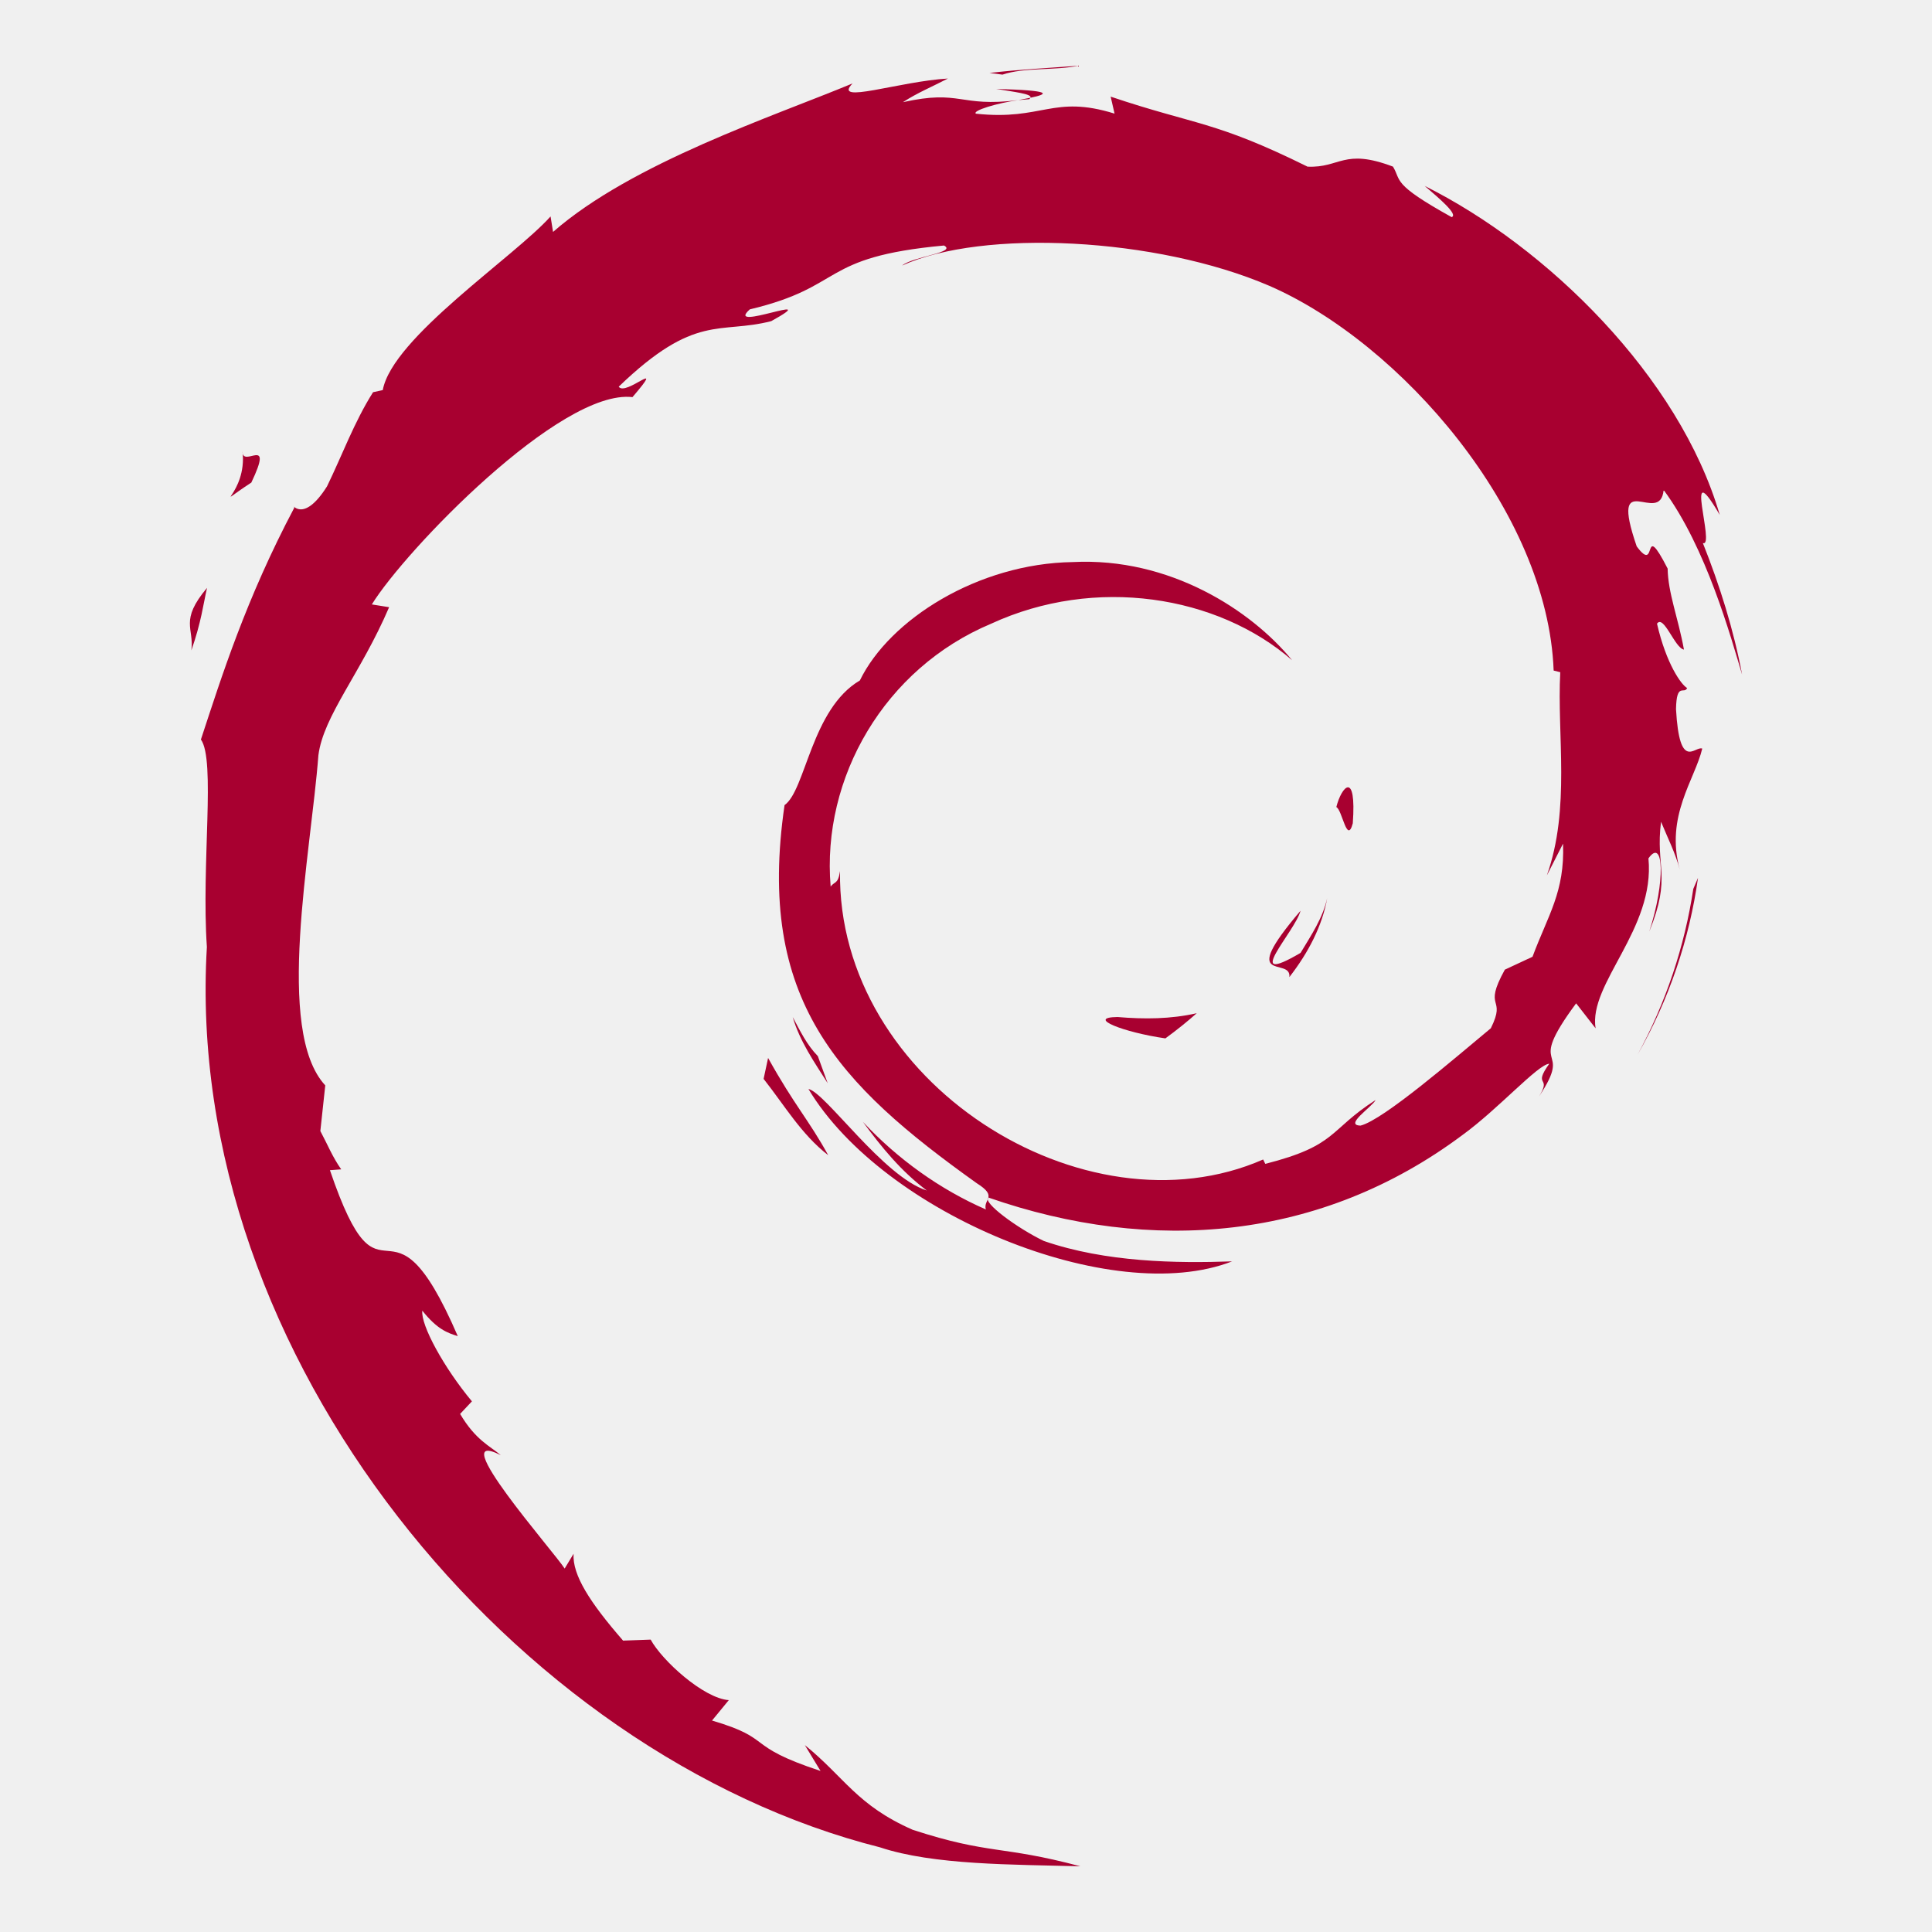
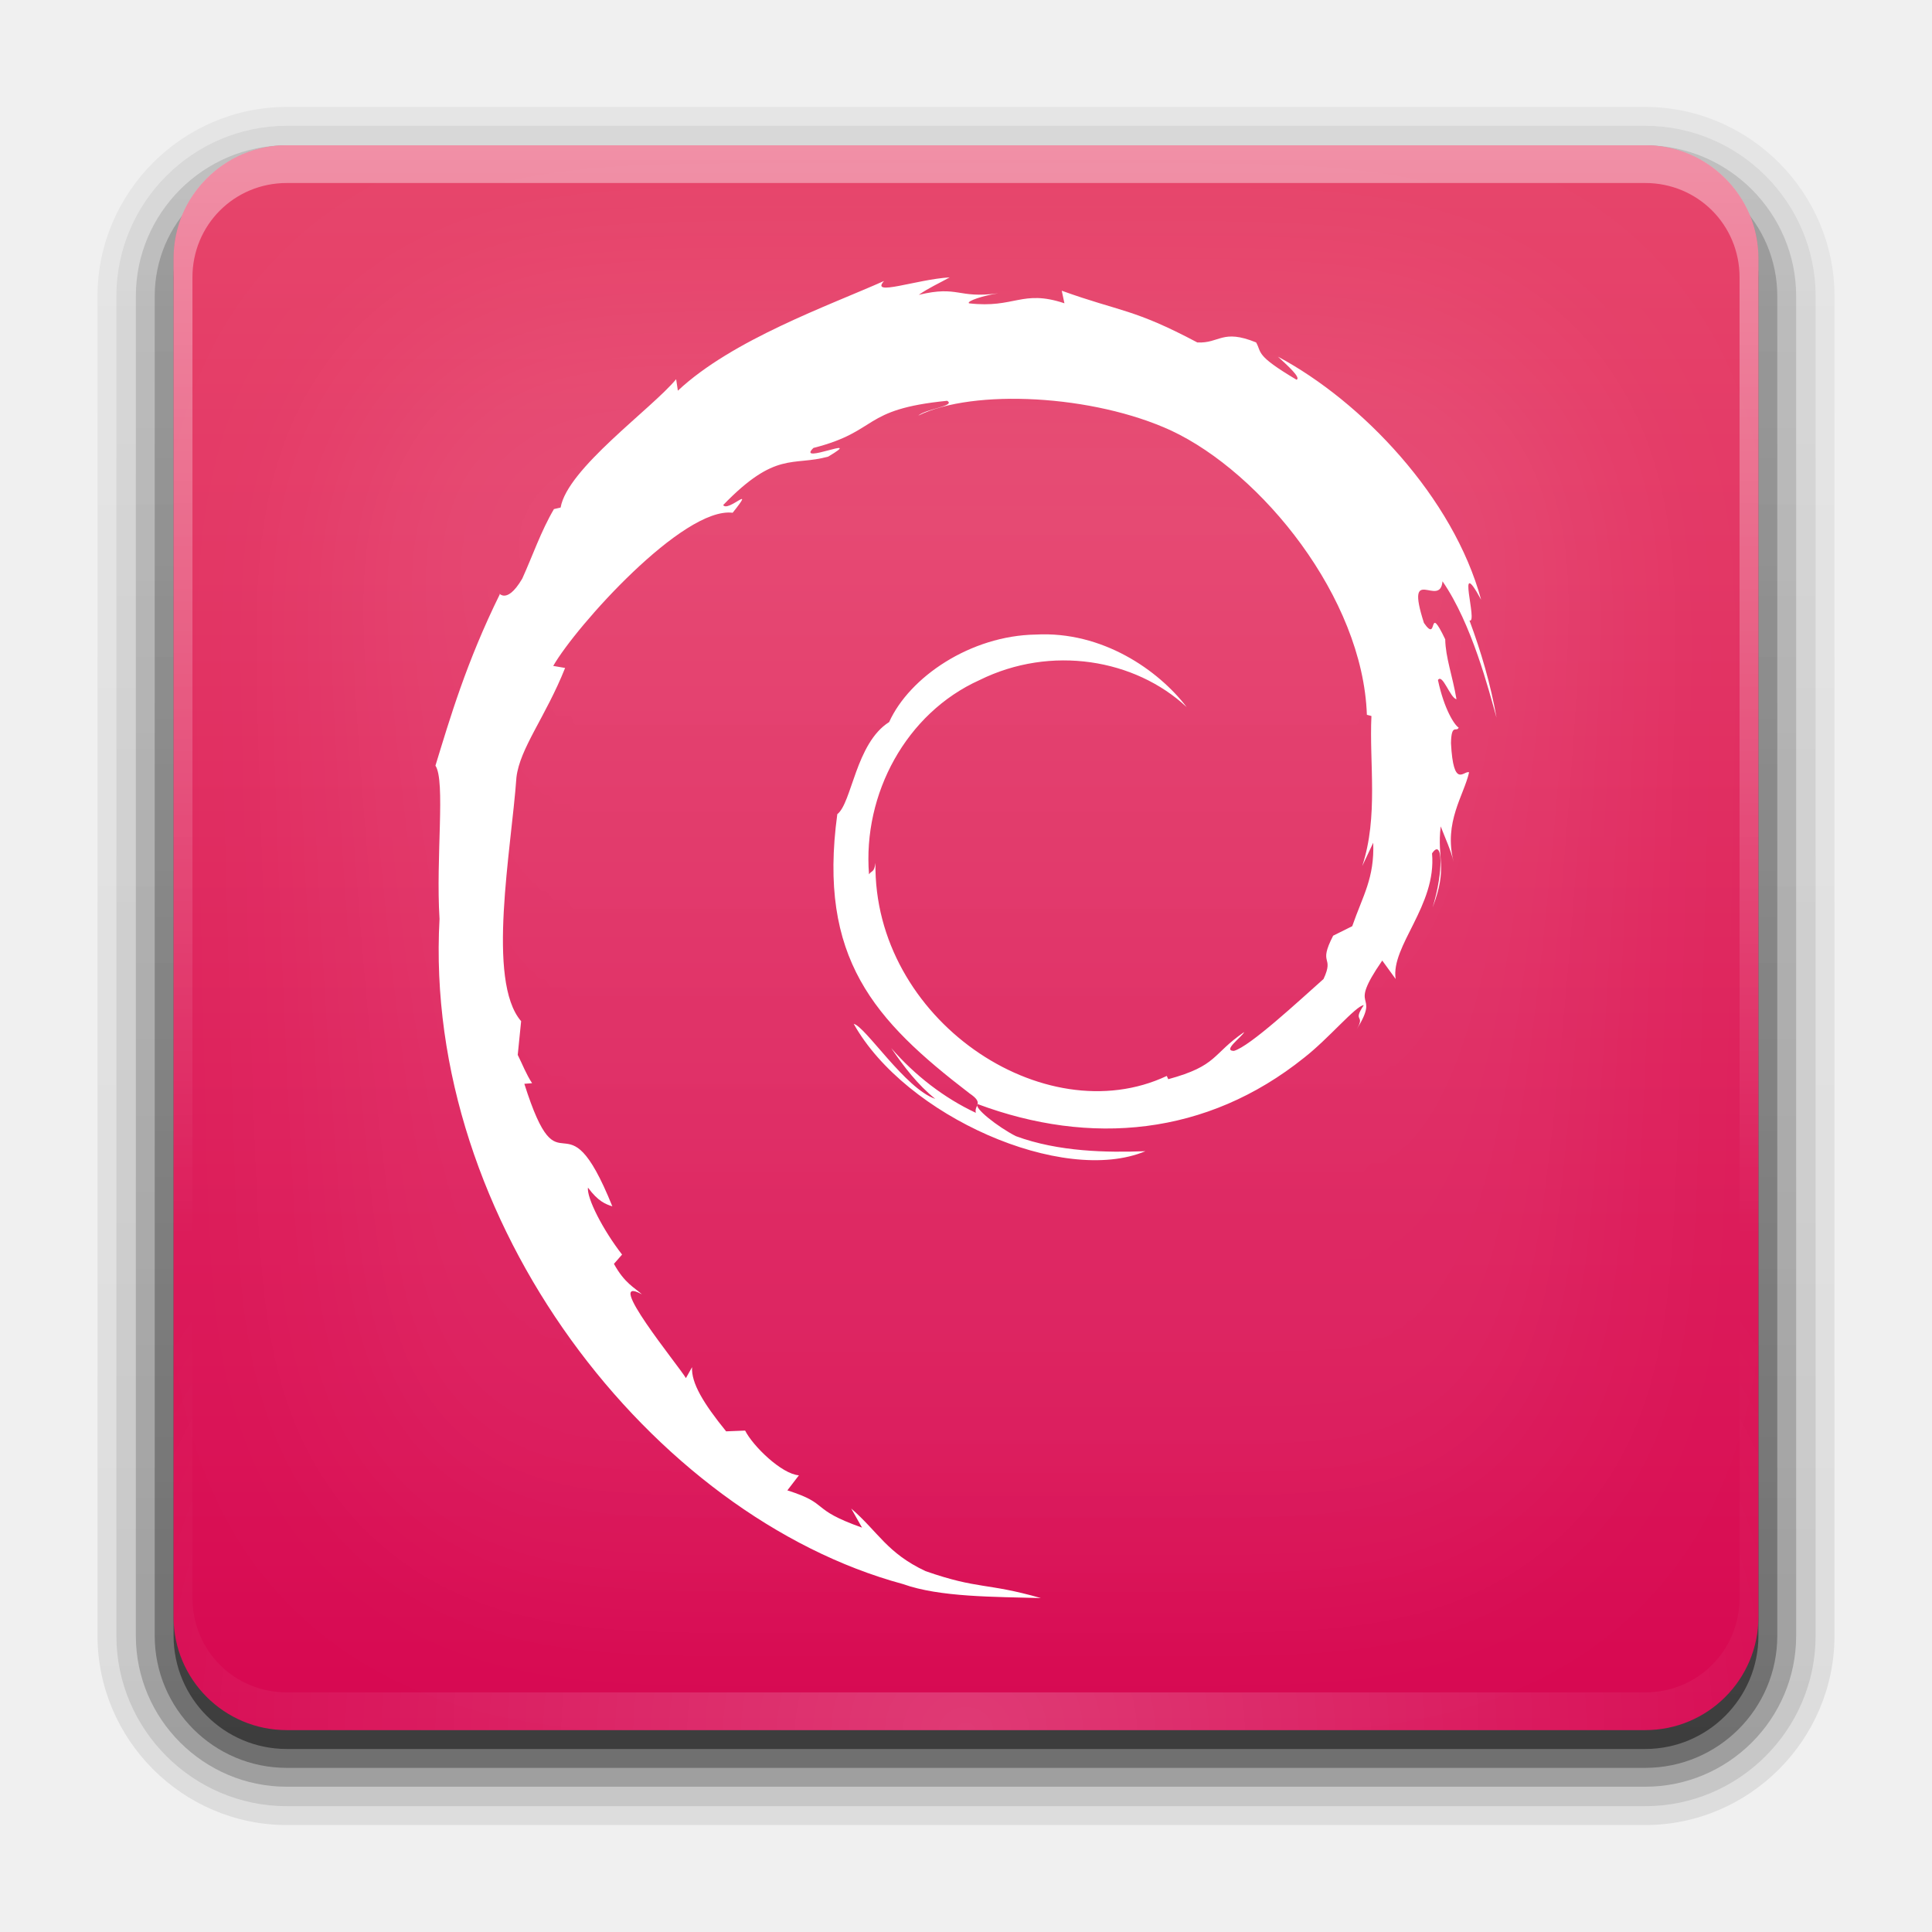
- <svg xmlns="http://www.w3.org/2000/svg" id="linux-debian" version="1.1" viewBox="0 0 128 128" height="128px" width="128px">
-   <defs id="defs864" />
-   <g id="layer1">
-     <g id="Layer_1" transform="matrix(1.180344,0,0,1.1,12.67811,4.35305)">
-       <g id="g28">
-         <path id="path4" d="m 51.986,57.297 c -1.797,0.025 0.34,0.926 2.686,1.287 0.648,-0.506 1.236,-1.018 1.76,-1.516 -1.461,0.358 -2.948,0.366 -4.446,0.229" style="fill:#a80030" />
-         <path id="path6" d="m 61.631,54.893 c 1.07,-1.477 1.85,-3.094 2.125,-4.766 -0.24,1.192 -0.887,2.221 -1.496,3.307 -3.359,2.115 -0.316,-1.256 -0.002,-2.537 -3.612,4.546 -0.496,2.726 -0.627,3.996" style="fill:#a80030" />
-         <path id="path8" d="m 65.191,45.629 c 0.217,-3.236 -0.637,-2.213 -0.924,-0.978 0.335,0.174 0.6,2.281 0.924,0.978" style="fill:#a80030" />
-         <path id="path10" d="m 45.172,1.399 c 0.959,0.172 2.072,0.304 1.916,0.533 1.049,-0.23 1.287,-0.442 -1.916,-0.533" style="fill:#a80030" />
-         <path id="path12" d="M 47.088,1.932 46.41,2.072 47.041,2.016 47.088,1.932" style="fill:#a80030" />
-         <path id="path14" d="m 76.992,46.856 c 0.107,2.906 -0.85,4.316 -1.713,6.812 l -1.553,0.776 c -1.271,2.468 0.123,1.567 -0.787,3.53 -1.984,1.764 -6.021,5.52 -7.313,5.863 -0.943,-0.021 0.639,-1.113 0.846,-1.541 -2.656,1.824 -2.131,2.738 -6.193,3.846 L 60.16,65.878 C 50.142,70.591 36.226,61.251 36.409,48.507 c -0.107,0.809 -0.304,0.607 -0.526,0.934 -0.517,-6.557 3.028,-13.143 9.007,-15.832 5.848,-2.895 12.704,-1.707 16.893,2.197 -2.301,-3.014 -6.881,-6.209 -12.309,-5.91 -5.317,0.084 -10.291,3.463 -11.951,7.131 -2.724,1.715 -3.04,6.611 -4.227,7.507 -1.597,11.737 3.004,16.808 10.787,22.773 1.225,0.826 0.345,0.951 0.511,1.58 -2.586,-1.211 -4.954,-3.039 -6.901,-5.277 1.033,1.512 2.148,2.982 3.589,4.137 -2.438,-0.826 -5.695,-5.908 -6.646,-6.115 4.203,7.525 17.052,13.197 23.78,10.383 -3.113,0.115 -7.068,0.064 -10.566,-1.229 -1.469,-0.756 -3.467,-2.322 -3.11,-2.615 9.182,3.43 18.667,2.598 26.612,-3.771 2.021,-1.574 4.229,-4.252 4.867,-4.289 -0.961,1.445 0.164,0.695 -0.574,1.971 2.014,-3.248 -0.875,-1.322 2.082,-5.609 l 1.092,1.504 c -0.406,-2.696 3.348,-5.97 2.967,-10.234 0.861,-1.304 0.961,1.403 0.047,4.403 1.268,-3.328 0.334,-3.863 0.66,-6.609 0.352,0.923 0.814,1.904 1.051,2.878 -0.826,-3.216 0.848,-5.416 1.262,-7.285 -0.408,-0.181 -1.275,1.422 -1.473,-2.377 0.029,-1.65 0.459,-0.865 0.625,-1.271 -0.324,-0.186 -1.174,-1.451 -1.691,-3.877 0.375,-0.57 1.002,1.478 1.512,1.562 -0.328,-1.929 -0.893,-3.4 -0.916,-4.88 -1.49,-3.114 -0.527,0.415 -1.736,-1.337 -1.586,-4.947 1.316,-1.148 1.512,-3.396 2.404,3.483 3.775,8.881 4.404,11.117 -0.48,-2.726 -1.256,-5.367 -2.203,-7.922 0.73,0.307 -1.176,-5.609 0.949,-1.691 C 83.519,18.706 76.074,10.902 69.225,7.24 70.063,8.007 71.121,8.97 70.741,9.121 67.335,7.093 67.934,6.935 67.446,6.078 64.671,4.949 64.489,6.169 62.651,6.08 57.421,3.306 56.413,3.601 51.6,1.863 l 0.219,1.023 c -3.465,-1.154 -4.037,0.438 -7.782,0.004 -0.228,-0.178 1.2,-0.644 2.375,-0.815 -3.35,0.442 -3.193,-0.66 -6.471,0.122 0.808,-0.567 1.662,-0.942 2.524,-1.424 -2.732,0.166 -6.522,1.59 -5.352,0.295 -4.456,1.988 -12.37,4.779 -16.811,8.943 l -0.14,-0.933 c -2.035,2.443 -8.874,7.296 -9.419,10.46 l -0.544,0.127 c -1.059,1.793 -1.744,3.825 -2.584,5.67 -1.385,2.36 -2.03,0.908 -1.833,1.278 -2.724,5.523 -4.077,10.164 -5.246,13.97 0.833,1.245 0.02,7.495 0.335,12.497 -1.368,24.704 17.338,48.69 37.785,54.228 2.997,1.072 7.454,1.031 11.245,1.141 -4.473,-1.279 -5.051,-0.678 -9.408,-2.197 -3.143,-1.48 -3.832,-3.17 -6.058,-5.102 l 0.881,1.557 c -4.366,-1.545 -2.539,-1.912 -6.091,-3.037 l 0.941,-1.229 C 28.751,98.334 26.418,96.056 25.78,94.795 l -1.548,0.061 c -1.86,-2.295 -2.851,-3.949 -2.779,-5.23 l -0.5,0.891 c -0.567,-0.973 -6.843,-8.607 -3.587,-6.83 -0.605,-0.553 -1.409,-0.9 -2.281,-2.484 l 0.663,-0.758 c -1.567,-2.016 -2.884,-4.6 -2.784,-5.461 0.836,1.129 1.416,1.34 1.99,1.533 -3.957,-9.818 -4.179,-0.541 -7.176,-9.994 L 8.412,66.472 C 7.926,65.74 7.631,64.945 7.24,64.165 l 0.276,-2.75 C 4.667,58.121 6.719,47.409 7.13,41.534 7.415,39.145 9.508,36.602 11.1,32.614 l -0.97,-0.167 c 1.854,-3.234 10.586,-12.988 14.63,-12.486 1.959,-2.461 -0.389,-0.009 -0.772,-0.629 4.303,-4.453 5.656,-3.146 8.56,-3.947 3.132,-1.859 -2.688,0.725 -1.203,-0.709 5.414,-1.383 3.837,-3.144 10.9,-3.846 0.745,0.424 -1.729,0.655 -2.35,1.205 4.511,-2.207 14.275,-1.705 20.617,1.225 7.359,3.439 15.627,13.605 15.953,23.17 l 0.371,0.1 c -0.188,3.802 0.582,8.199 -0.752,12.238 l 0.908,-1.912" style="fill:#a80030" />
-         <path id="path16" d="m 32.372,59.764 -0.252,1.26 c 1.181,1.604 2.118,3.342 3.626,4.596 -1.085,-2.118 -1.891,-2.993 -3.374,-5.856" style="fill:#a80030" />
-         <path id="path18" d="m 35.164,59.654 c -0.625,-0.691 -0.995,-1.523 -1.409,-2.352 0.396,1.457 1.207,2.709 1.962,3.982 l -0.553,-1.63" style="fill:#a80030" />
-         <path id="path20" d="m 84.568,48.916 -0.264,0.662 c -0.484,3.438 -1.529,6.84 -3.131,9.994 1.77,-3.328 2.915,-6.968 3.395,-10.656" style="fill:#a80030" />
-         <path id="path22" d="M 45.527,0.537 C 46.742,0.092 48.514,0.293 49.803,0 48.123,0.141 46.451,0.225 44.8,0.438 l 0.727,0.099" style="fill:#a80030" />
-         <path id="path24" d="m 2.872,23.219 c 0.28,2.592 -1.95,3.598 0.494,1.889 1.31,-2.951 -0.512,-0.815 -0.494,-1.889" style="fill:#a80030" />
-         <path id="path26" d="M 0,35.215 C 0.563,33.487 0.665,32.449 0.88,31.449 -0.676,33.438 0.164,33.862 0,35.215" style="fill:#a80030" />
-       </g>
+ <svg xmlns="http://www.w3.org/2000/svg" xmlns:xlink="http://www.w3.org/1999/xlink" version="1.0" width="128" height="128" id="linux-debian">
+   <defs id="defs2410">
+     <linearGradient x1="45.448" y1="92.54" x2="45.448" y2="7.017" id="ButtonShadow" gradientUnits="userSpaceOnUse" gradientTransform="scale(1.005865,0.994169)">
+       <stop id="stop3750" style="stop-color:#000000;stop-opacity:1" offset="0" />
+       <stop id="stop3752" style="stop-color:#000000;stop-opacity:0.588" offset="1" />
+     </linearGradient>
+     <linearGradient id="linearGradient3737">
+       <stop id="stop3739" style="stop-color:#ffffff;stop-opacity:1" offset="0" />
+       <stop id="stop3741" style="stop-color:#ffffff;stop-opacity:0" offset="1" />
+     </linearGradient>
+     <linearGradient id="linearGradient3700">
+       <stop id="stop3702" style="stop-color:#d70751;stop-opacity:1" offset="0" />
+       <stop id="stop3704" style="stop-color:#e7466b;stop-opacity:1" offset="1" />
+     </linearGradient>
+     <filter style="color-interpolation-filters:sRGB" id="filter3174">
+       <feGaussianBlur id="feGaussianBlur3176" stdDeviation="1.71" />
+     </filter>
+     <linearGradient x1="36.357" y1="6" x2="36.357" y2="63.893" id="linearGradient3188" xlink:href="#linearGradient3737" gradientUnits="userSpaceOnUse" />
+     <filter style="color-interpolation-filters:sRGB" x="-0.192" y="-0.192" width="1.384" height="1.384" id="filter3794">
+       <feGaussianBlur id="feGaussianBlur3796" stdDeviation="5.28" />
+     </filter>
+     <linearGradient x1="48" y1="20.221" x2="48" y2="138.661" id="linearGradient3613" xlink:href="#linearGradient3737" gradientUnits="userSpaceOnUse" />
+     <radialGradient cx="48" cy="90.172" r="42" fx="48" fy="90.172" id="radialGradient3619" xlink:href="#linearGradient3737" gradientUnits="userSpaceOnUse" gradientTransform="matrix(1.157313,0,0,0.9959077,-7.551021,0.1971319)" />
+     <clipPath id="clipPath3613">
+       <rect width="84" height="84" rx="6" ry="6" x="6" y="6" id="rect3615" style="fill:#ffffff;fill-opacity:1;fill-rule:nonzero;stroke:none" />
+     </clipPath>
+     <linearGradient x1="48" y1="90" x2="48" y2="5.988" id="linearGradient3617" xlink:href="#linearGradient3700" gradientUnits="userSpaceOnUse" />
+     <linearGradient x1="45.448" y1="92.54" x2="45.448" y2="7.017" id="ButtonShadow-0" gradientUnits="userSpaceOnUse" gradientTransform="matrix(1.005865,0,0,0.994169,100,0)">
+       <stop id="stop3750-8" style="stop-color:#000000;stop-opacity:1" offset="0" />
+       <stop id="stop3752-5" style="stop-color:#000000;stop-opacity:0.588" offset="1" />
+     </linearGradient>
+     <linearGradient x1="32.251" y1="6.132" x2="32.251" y2="90.239" id="linearGradient3780" xlink:href="#ButtonShadow-0" gradientUnits="userSpaceOnUse" gradientTransform="matrix(1.02381,0,0,1.011905,-1.142857,-98.07143)" />
+     <linearGradient x1="32.251" y1="6.132" x2="32.251" y2="90.239" id="linearGradient3772" xlink:href="#ButtonShadow-0" gradientUnits="userSpaceOnUse" gradientTransform="matrix(1.02381,0,0,1.011905,-1.142857,-98.07143)" />
+     <linearGradient x1="32.251" y1="6.132" x2="32.251" y2="90.239" id="linearGradient3725" xlink:href="#ButtonShadow-0" gradientUnits="userSpaceOnUse" gradientTransform="matrix(1.02381,0,0,1.011905,-1.142857,-98.07143)" />
+     <linearGradient x1="32.251" y1="6.132" x2="32.251" y2="90.239" id="linearGradient3721" xlink:href="#ButtonShadow-0" gradientUnits="userSpaceOnUse" gradientTransform="translate(0,-97)" />
+     <linearGradient x1="32.251" y1="6.132" x2="32.251" y2="90.239" id="linearGradient3026" xlink:href="#ButtonShadow-0" gradientUnits="userSpaceOnUse" gradientTransform="matrix(1.02381,0,0,1.011905,-1.142857,-98.07143)" />
+   </defs>
+   <g transform="translate(0,32)" id="layer2" style="display:none">
+     <rect width="86" height="85" rx="6" ry="6" x="5" y="7" id="rect3745" style="opacity:0.9;fill:url(#ButtonShadow);fill-opacity:1;fill-rule:nonzero;stroke:none;filter:url(#filter3174)" />
+   </g>
+   <g transform="matrix(1.25,0,0,1.25,4,-37.875)" id="g62">
+     <g id="layer3" transform="translate(0,32)">
+       <path style="display:inline;opacity:0.08;fill:url(#linearGradient3026);fill-opacity:1;fill-rule:nonzero;stroke:none" id="path3786" transform="scale(1,-1)" d="m 12,-95.031 c -5.511,0 -10.031,4.52 -10.031,10.031 v 71 c 0,5.511 4.52,10.031 10.031,10.031 h 72 c 5.511,0 10.031,-4.52 10.031,-10.031 v -71 c 0,-5.511 -4.52,-10.031 -10.031,-10.031 z" />
+       <path style="display:inline;opacity:0.1;fill:url(#linearGradient3780);fill-opacity:1;fill-rule:nonzero;stroke:none" id="path3778" transform="scale(1,-1)" d="m 12,-94.031 c -4.972,0 -9.031,4.06 -9.031,9.031 v 71 c 0,4.972 4.06,9.031 9.031,9.031 h 72 c 4.972,0 9.031,-4.06 9.031,-9.031 v -71 c 0,-4.972 -4.06,-9.031 -9.031,-9.031 z" />
+       <path style="display:inline;opacity:0.2;fill:url(#linearGradient3772);fill-opacity:1;fill-rule:nonzero;stroke:none" id="path3770" transform="scale(1,-1)" d="m 12,-93 c -4.409,0 -8,3.591 -8,8 v 71 c 0,4.409 3.591,8 8,8 h 72 c 4.409,0 8,-3.591 8,-8 v -71 c 0,-4.409 -3.591,-8 -8,-8 z" />
+       <rect style="display:inline;opacity:0.3;fill:url(#linearGradient3725);fill-opacity:1;fill-rule:nonzero;stroke:none" id="rect3723" transform="scale(1,-1)" y="-92" x="5" ry="7" rx="7" height="85" width="86" />
+       <rect style="display:inline;opacity:0.45;fill:url(#linearGradient3721);fill-opacity:1;fill-rule:nonzero;stroke:none" id="rect3716" transform="scale(1,-1)" y="-91" x="6" ry="6" rx="6" height="84" width="84" />
+     </g>
+     <g id="layer1" transform="translate(0,32)">
+       <rect style="fill:url(#linearGradient3617);fill-opacity:1;fill-rule:nonzero;stroke:none" id="rect2419" y="6" x="6" ry="6" rx="6" height="84" width="84" />
+       <path style="opacity:0.4;fill:url(#linearGradient3188);fill-opacity:1;fill-rule:nonzero;stroke:none" id="rect3728" d="M 12,6 C 8.676,6 6,8.676 6,12 v 2 68 2 c 0,0.335 0.041,0.651 0.094,0.969 0.049,0.296 0.097,0.597 0.188,0.875 0.01,0.03 0.021,0.064 0.031,0.094 0.099,0.288 0.235,0.547 0.375,0.812 0.145,0.274 0.316,0.536 0.5,0.781 0.184,0.246 0.374,0.473 0.594,0.688 0.44,0.428 0.943,0.815 1.5,1.094 0.279,0.14 0.573,0.247 0.875,0.344 -0.256,-0.1 -0.487,-0.236 -0.719,-0.375 -0.007,-0.004 -0.024,0.004 -0.031,0 -0.032,-0.019 -0.062,-0.043 -0.094,-0.062 -0.12,-0.077 -0.231,-0.164 -0.344,-0.25 -0.106,-0.081 -0.213,-0.161 -0.312,-0.25 C 8.478,88.557 8.309,88.373 8.156,88.188 8.049,88.057 7.938,87.922 7.844,87.781 7.819,87.743 7.805,87.695 7.781,87.656 7.716,87.553 7.651,87.452 7.594,87.344 7.493,87.149 7.388,86.928 7.312,86.719 7.305,86.697 7.289,86.678 7.281,86.656 7.249,86.564 7.245,86.469 7.219,86.375 7.188,86.268 7.148,86.172 7.125,86.062 7.052,85.721 7,85.364 7,85 V 83 15 13 C 7,10.218 9.218,8 12,8 h 2 68 2 c 2.782,0 5,2.218 5,5 v 2 68 2 c 0,0.364 -0.052,0.721 -0.125,1.062 -0.044,0.207 -0.088,0.398 -0.156,0.594 -0.008,0.022 -0.023,0.041 -0.031,0.062 -0.063,0.174 -0.138,0.367 -0.219,0.531 -0.042,0.083 -0.079,0.17 -0.125,0.25 -0.055,0.097 -0.127,0.188 -0.188,0.281 -0.094,0.141 -0.205,0.276 -0.312,0.406 -0.143,0.174 -0.303,0.347 -0.469,0.5 -0.011,0.01 -0.02,0.021 -0.031,0.031 -0.138,0.126 -0.285,0.234 -0.438,0.344 -0.103,0.073 -0.204,0.153 -0.312,0.219 -0.007,0.004 -0.024,-0.004 -0.031,0 -0.232,0.139 -0.463,0.275 -0.719,0.375 0.302,-0.097 0.596,-0.204 0.875,-0.344 0.557,-0.279 1.06,-0.666 1.5,-1.094 0.22,-0.214 0.409,-0.442 0.594,-0.688 0.184,-0.246 0.355,-0.508 0.5,-0.781 0.14,-0.265 0.276,-0.525 0.375,-0.812 0.01,-0.031 0.021,-0.063 0.031,-0.094 0.09,-0.278 0.139,-0.579 0.188,-0.875 C 89.959,84.651 90,84.335 90,84 V 82 14 12 C 90,8.676 87.324,6 84,6 Z" />
+       <path style="opacity:0.2;fill:url(#radialGradient3619);fill-opacity:1;fill-rule:nonzero;stroke:none" id="path3615" d="M 12,90 C 8.676,90 6,87.324 6,84 V 82 14 12 c 0,-0.335 0.041,-0.651 0.094,-0.969 0.049,-0.296 0.097,-0.597 0.188,-0.875 C 6.291,10.126 6.302,10.093 6.312,10.062 6.411,9.775 6.547,9.515 6.688,9.25 6.832,8.976 7.003,8.714 7.188,8.469 7.372,8.223 7.561,7.995 7.781,7.781 8.221,7.353 8.724,6.967 9.281,6.688 9.56,6.548 9.855,6.441 10.156,6.344 9.9,6.444 9.67,6.58 9.438,6.719 c -0.007,0.004 -0.024,-0.004 -0.031,0 -0.032,0.019 -0.062,0.043 -0.094,0.062 -0.12,0.077 -0.231,0.164 -0.344,0.25 -0.106,0.081 -0.213,0.161 -0.312,0.25 C 8.478,7.443 8.309,7.627 8.156,7.812 8.049,7.943 7.938,8.078 7.844,8.219 7.819,8.257 7.805,8.305 7.781,8.344 7.716,8.447 7.651,8.548 7.594,8.656 7.493,8.851 7.388,9.072 7.312,9.281 7.305,9.303 7.289,9.322 7.281,9.344 7.249,9.436 7.245,9.531 7.219,9.625 7.188,9.732 7.148,9.828 7.125,9.938 7.052,10.279 7,10.636 7,11 v 2 68 2 c 0,2.782 2.218,5 5,5 h 2 68 2 c 2.782,0 5,-2.218 5,-5 V 81 13 11 C 89,10.636 88.948,10.279 88.875,9.938 88.831,9.731 88.787,9.54 88.719,9.344 88.711,9.322 88.695,9.303 88.688,9.281 88.625,9.108 88.549,8.914 88.469,8.75 88.427,8.667 88.39,8.58 88.344,8.5 88.289,8.403 88.217,8.312 88.156,8.219 88.062,8.078 87.951,7.943 87.844,7.812 87.701,7.638 87.541,7.466 87.375,7.312 87.364,7.302 87.355,7.291 87.344,7.281 87.205,7.156 87.059,7.047 86.906,6.938 86.804,6.864 86.702,6.784 86.594,6.719 c -0.007,-0.004 -0.024,0.004 -0.031,0 -0.232,-0.139 -0.463,-0.275 -0.719,-0.375 0.302,0.097 0.596,0.204 0.875,0.344 0.557,0.279 1.06,0.666 1.5,1.094 0.22,0.214 0.409,0.442 0.594,0.688 0.184,0.246 0.355,0.508 0.5,0.781 0.14,0.265 0.276,0.525 0.375,0.812 0.01,0.031 0.021,0.063 0.031,0.094 0.09,0.278 0.139,0.579 0.188,0.875 C 89.959,11.349 90,11.665 90,12 v 2 68 2 c 0,3.324 -2.676,6 -6,6 z" />
+       <path style="display:inline;fill:#ffffff" id="path2536" d="m 69.584,42.96 c 0.07,1.889 -0.551,2.807 -1.113,4.43 l -1.011,0.503 c -0.826,1.606 0.082,1.019 -0.51,2.296 -1.292,1.147 -3.914,3.588 -4.753,3.811 -0.614,-0.013 0.415,-0.724 0.55,-1.001 -1.727,1.185 -1.386,1.779 -4.028,2.501 l -0.077,-0.173 c -6.512,3.065 -15.56,-3.008 -15.441,-11.292 -0.069,0.525 -0.198,0.394 -0.342,0.605 -0.336,-4.262 1.969,-8.542 5.856,-10.293 3.802,-1.881 8.259,-1.11 10.98,1.43 -1.495,-1.959 -4.473,-4.036 -7.999,-3.844 -3.456,0.056 -6.691,2.252 -7.77,4.638 -1.77,1.114 -1.976,4.297 -2.747,4.88 -1.039,7.63 1.952,10.926 7.013,14.804 0.794,0.536 0.224,0.618 0.33,1.027 -1.681,-0.786 -3.219,-1.975 -4.486,-3.43 0.672,0.983 1.397,1.938 2.334,2.689 -1.586,-0.536 -3.704,-3.841 -4.321,-3.975 2.732,4.893 11.084,8.58 15.46,6.75 -2.025,0.075 -4.596,0.041 -6.87,-0.799 -0.958,-0.492 -2.255,-1.509 -2.023,-1.699 5.97,2.229 12.135,1.687 17.3,-2.453 1.315,-1.024 2.75,-2.765 3.166,-2.789 -0.625,0.94 0.107,0.452 -0.373,1.281 1.307,-2.112 -0.57,-0.86 1.353,-3.646 l 0.71,0.977 c -0.266,-1.754 2.177,-3.882 1.929,-6.655 0.561,-0.847 0.625,0.913 0.03,2.863 0.825,-2.163 0.218,-2.511 0.429,-4.297 0.228,0.6 0.53,1.238 0.684,1.872 -0.538,-2.091 0.55,-3.52 0.82,-4.736 -0.267,-0.117 -0.829,0.924 -0.959,-1.545 0.02,-1.073 0.299,-0.562 0.407,-0.826 -0.21,-0.121 -0.762,-0.944 -1.098,-2.521 0.242,-0.371 0.65,0.961 0.982,1.015 -0.213,-1.253 -0.58,-2.209 -0.596,-3.172 -0.969,-2.025 -0.343,0.271 -1.128,-0.869 -1.032,-3.216 0.855,-0.747 0.984,-2.207 1.562,2.263 2.453,5.774 2.863,7.227 -0.313,-1.772 -0.817,-3.49 -1.434,-5.151 0.476,0.201 -0.765,-3.646 0.618,-1.098 -1.477,-5.43 -6.315,-10.504 -10.768,-12.883 0.543,0.498 1.231,1.123 0.985,1.222 -2.216,-1.317 -1.826,-1.421 -2.144,-1.978 -1.802,-0.734 -1.922,0.06 -3.115,0.002 -3.401,-1.804 -4.056,-1.613 -7.186,-2.742 l 0.142,0.666 c -2.252,-0.751 -2.625,0.283 -5.058,0.002 -0.148,-0.115 0.78,-0.419 1.545,-0.529 -2.178,0.288 -2.076,-0.43 -4.208,0.079 0.525,-0.368 1.081,-0.613 1.641,-0.926 -1.775,0.108 -4.241,1.034 -3.48,0.191 -2.897,1.293 -8.042,3.108 -10.929,5.815 l -0.091,-0.607 c -1.323,1.588 -5.769,4.742 -6.123,6.801 l -0.354,0.082 c -0.687,1.166 -1.134,2.486 -1.679,3.685 -0.9,1.535 -1.32,0.591 -1.191,0.832 -1.771,3.59 -2.652,6.606 -3.411,9.081 0.541,0.809 0.013,4.872 0.217,8.124 -0.888,16.061 11.272,31.655 24.564,35.254 1.948,0.698 4.845,0.673 7.309,0.742 -2.907,-0.832 -3.282,-0.44 -6.115,-1.428 -2.043,-0.963 -2.49,-2.062 -3.938,-3.318 l 0.573,1.012 C 39.653,78.262 40.841,78.024 38.532,77.293 l 0.612,-0.798 c -0.92,-0.07 -2.437,-1.55 -2.851,-2.371 l -1.007,0.04 c -1.209,-1.49 -1.854,-2.567 -1.806,-3.401 l -0.325,0.58 c -0.368,-0.632 -4.449,-5.596 -2.332,-4.441 -0.393,-0.358 -0.916,-0.584 -1.483,-1.615 l 0.431,-0.492 c -1.017,-1.311 -1.875,-2.991 -1.809,-3.551 0.543,0.733 0.92,0.871 1.294,0.997 -2.573,-6.383 -2.718,-0.351 -4.665,-6.497 l 0.411,-0.033 c -0.315,-0.478 -0.508,-0.993 -0.761,-1.5 l 0.18,-1.786 c -1.851,-2.139 -0.518,-9.104 -0.249,-12.923 0.184,-1.553 1.546,-3.206 2.58,-5.799 l -0.63,-0.108 c 1.206,-2.102 6.881,-8.443 9.511,-8.118 1.274,-1.6 -0.253,-0.006 -0.503,-0.408 2.798,-2.895 3.678,-2.045 5.566,-2.567 2.035,-1.208 -1.747,0.472 -0.783,-0.46 3.52,-0.898 2.494,-2.044 7.086,-2.499 0.485,0.275 -1.123,0.425 -1.527,0.783 2.932,-1.435 9.279,-1.108 13.404,0.796 4.782,2.237 10.159,8.845 10.371,15.063 l 0.242,0.065 c -0.122,2.472 0.378,5.331 -0.49,7.956 l 0.587,-1.244" />
+     </g>
+     <g id="layer5" transform="translate(0,32)">
+       <rect style="opacity:0.1;fill:url(#linearGradient3613);fill-opacity:1;fill-rule:nonzero;stroke:#ffffff;stroke-width:0.5;stroke-linecap:round;stroke-linejoin:miter;stroke-miterlimit:4;stroke-dasharray:none;stroke-dashoffset:0;stroke-opacity:1;filter:url(#filter3794)" id="rect3171" clip-path="url(#clipPath3613)" y="15" x="15" ry="12" rx="12" height="66" width="66" />
    </g>
  </g>
</svg>
